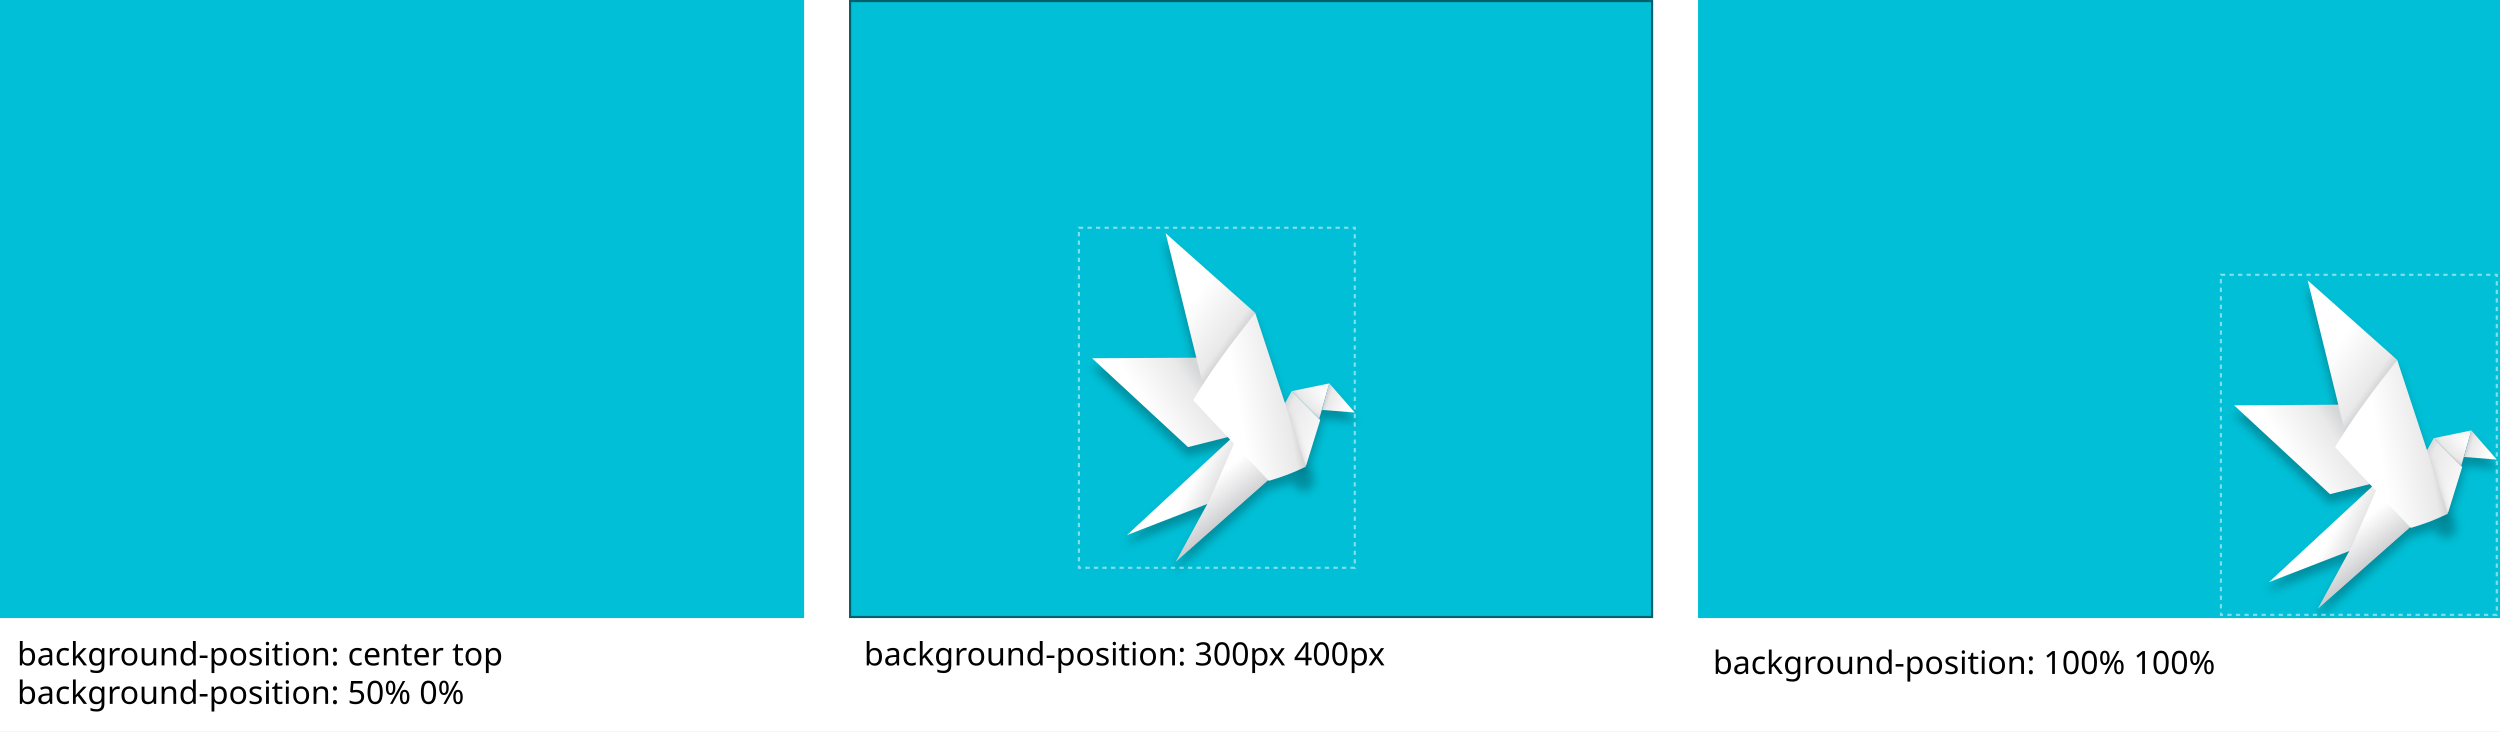
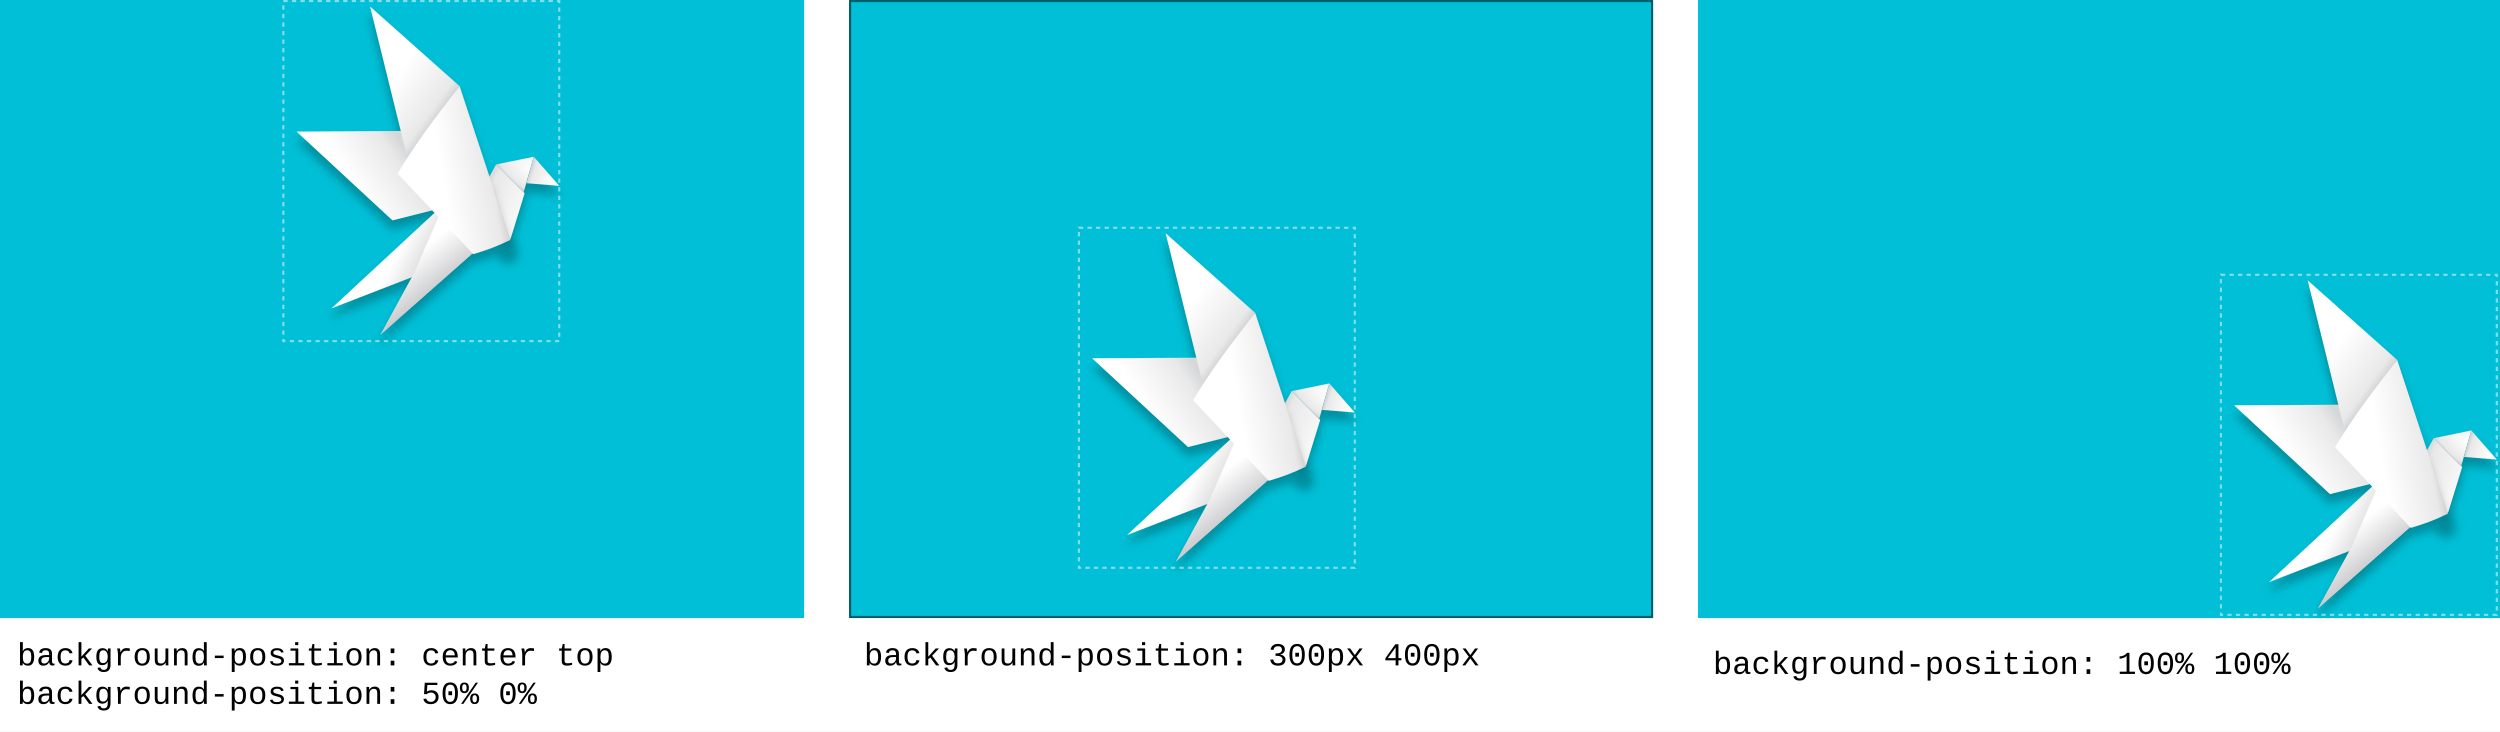
- <svg xmlns="http://www.w3.org/2000/svg" width="1169" height="342" viewBox="0 0 1169 342" fill="none">
+ <svg xmlns="http://www.w3.org/2000/svg" fill="none" viewBox="0 0 1169 342">
+   <defs />
+   <style>
+     text{font-family:'Roboto Mono','Courier New',Courier,monospace}
+   </style>
  <g id="background-pos" clip-path="url(#clip0)">
-     <rect width="1169" height="342" fill="white" />
+     <rect width="1169" height="342" fill="#fff" />
    <rect id="Rectangle 177" width="376" height="289" fill="#00BFD6" />
-     <text id="background-position: center top background-position: 50% 0%" fill="black" xml:space="preserve" style="white-space: pre" font-family="Roboto Mono" font-size="15" letter-spacing="0em">
-       <tspan x="8" y="311.127">background-position: center top
- </tspan>
-       <tspan x="8" y="329.127">background-position: 50% 0%
- </tspan>
+     <text id="background-position: center top background-position: 50% 0%" fill="#000" font-family="Roboto Mono" font-size="15" letter-spacing="0em" style="white-space:pre" xml:space="preserve">
+       <tspan x="8" y="311.13">background-position: center top </tspan>
+       <tspan x="8" y="329.13">background-position: 50% 0%</tspan>
    </text>
-     <text id="background-position: 300px 400px" fill="black" xml:space="preserve" style="white-space: pre" font-family="Roboto Mono" font-size="15" letter-spacing="0em">
-       <tspan x="404" y="311.127">background-position: 300px 400px
- </tspan>
+     <text id="background-position: 300px 400px" fill="#000" font-family="Roboto Mono" font-size="15" letter-spacing="0em" style="white-space:pre" xml:space="preserve">
+       <tspan x="404" y="311.13">background-position: 300px 400px</tspan>
    </text>
-     <text id="background-position: 100% 100%" fill="black" xml:space="preserve" style="white-space: pre" font-family="Roboto Mono" font-size="15" letter-spacing="0em">
-       <tspan x="801" y="315.127">background-position: 100% 100%
- </tspan>
+     <text id="background-position: 100% 100%" fill="#000" font-family="Roboto Mono" font-size="15" letter-spacing="0em" style="white-space:pre" xml:space="preserve">
+       <tspan x="801" y="315.13">background-position: 100% 100%</tspan>
    </text>
    <g id="Rectangle 178">
-       <rect x="397" width="376" height="289" fill="#00BFD6" />
-       <rect x="397.5" y="0.5" width="375" height="288" stroke="black" stroke-opacity="0.5" />
-     </g>
-     <rect id="Rectangle 179" x="794" width="376" height="289" fill="#00BFD6" />
+       <rect width="376" height="289" x="397" fill="#00BFD6" />
+       <rect width="375" height="288" x="397.5" y=".5" stroke="#000" stroke-opacity=".5" />
+     </g>
+     <rect id="Rectangle 179" width="376" height="289" x="794" fill="#00BFD6" />
    <g id="Group 266">
      <g id="BIRD" filter="url(#filter0_d)">
-         <path id="Vector" d="M577.676 230.263L610.793 217.545L617.332 196.373L603.983 182.89L577.676 230.263Z" fill="url(#paint0_linear)" />
+         <path id="Vector" fill="url(#paint0_linear)" d="M577.68 230.26l33.11-12.72 6.54-21.17-13.35-13.48-26.3 47.37z" />
        <g id="Vector 1" filter="url(#filter1_d)">
-           <path d="M600.759 188.448L593.625 198.847L610.458 218.053L600.759 188.448Z" fill="#C4C4C4" />
+           <path fill="#C4C4C4" d="M600.76 188.45l-7.13 10.4 16.83 19.2-9.7-29.6z" />
        </g>
-         <path id="Vector_2" d="M510.656 167.519L555.514 209.063L585.029 201.613L563.497 167.224L510.656 167.519Z" fill="url(#paint1_linear)" />
-         <path id="Subtract" fill-rule="evenodd" clip-rule="evenodd" d="M545.058 109.058L586.932 146.296L563.548 184.102L545.058 109.058Z" fill="url(#paint2_linear)" />
-         <path id="Vector_3" d="M603.982 182.89L616.856 195.908L621.587 179.267L603.982 182.89Z" fill="url(#paint3_radial)" />
-         <path id="Vector_4" d="M526.976 250.197L579.471 201.551L591.475 214.504L549.852 262.293L592.45 224.851L526.976 250.197Z" fill="url(#paint4_linear)" />
-         <path id="Vector_5" d="M579.385 201.95L595.668 222.128L549.767 262.693L565.827 233.29L579.385 201.95Z" fill="url(#paint5_linear)" />
-         <path id="Vector_6" d="M586.932 146.297C572.389 164.931 565.624 174.325 557.913 187.136L593.308 224.847C600.606 222.664 604.374 221.181 610.657 218.185L586.932 146.297Z" fill="url(#paint6_linear)" />
-         <path id="Vector_7" d="M633.516 192.908L621.588 179.267L618.132 191.675L633.516 192.908Z" fill="url(#paint7_linear)" />
+         <path id="Vector_2" fill="url(#paint1_linear)" d="M510.66 167.52l44.85 41.54 29.52-7.45-21.53-34.39-52.84.3z" />
+         <path id="Subtract" fill="url(#paint2_linear)" fill-rule="evenodd" d="M545.06 109.06l41.87 37.24-23.38 37.8-18.5-75.04z" clip-rule="evenodd" />
+         <path id="Vector_3" fill="url(#paint3_radial)" d="M603.98 182.89l12.88 13.02 4.73-16.64-17.6 3.62z" />
+         <path id="Vector_4" fill="url(#paint4_linear)" d="M526.98 250.2l52.5-48.65 12 12.95-41.63 47.8 42.6-37.45-65.47 25.35z" />
+         <path id="Vector_5" fill="url(#paint5_linear)" d="M579.38 201.95l16.29 20.18-45.9 40.56 16.06-29.4 13.55-31.34z" />
+         <path id="Vector_6" fill="url(#paint6_linear)" d="M586.93 146.3c-14.54 18.63-21.3 28.02-29.02 40.84l35.4 37.7c7.3-2.18 11.06-3.66 17.35-6.66l-23.73-71.88z" />
+         <path id="Vector_7" fill="url(#paint7_linear)" d="M633.52 192.9l-11.93-13.63-3.46 12.4 15.39 1.24z" />
      </g>
-       <rect id="Rectangle 181" x="504.5" y="106.5" width="129" height="159" stroke="white" stroke-opacity="0.5" stroke-dasharray="2 2" />
+       <rect id="Rectangle 181" width="129" height="159" x="504.5" y="106.5" stroke="#fff" stroke-dasharray="2 2" stroke-opacity=".5" />
    </g>
    <g id="Group 267">
      <g id="BIRD_2" filter="url(#filter2_d)">
-         <path id="Vector_8" d="M1111.68 252.263L1144.79 239.545L1151.33 218.373L1137.98 204.89L1111.68 252.263Z" fill="url(#paint8_linear)" />
+         <path id="Vector_8" fill="url(#paint8_linear)" d="M1111.68 252.26l33.11-12.72 6.54-21.17-13.35-13.48-26.3 47.37z" />
        <g id="Vector 1_2" filter="url(#filter3_d)">
-           <path d="M1134.76 210.448L1127.62 220.847L1144.46 240.053L1134.76 210.448Z" fill="#C4C4C4" />
+           <path fill="#C4C4C4" d="M1134.76 210.45l-7.14 10.4 16.84 19.2-9.7-29.6z" />
        </g>
-         <path id="Vector_9" d="M1044.66 189.519L1089.51 231.063L1119.03 223.613L1097.5 189.224L1044.66 189.519Z" fill="url(#paint9_linear)" />
-         <path id="Subtract_2" fill-rule="evenodd" clip-rule="evenodd" d="M1079.06 131.058L1120.93 168.296L1097.55 206.102L1079.06 131.058Z" fill="url(#paint10_linear)" />
-         <path id="Vector_10" d="M1137.98 204.89L1150.86 217.908L1155.59 201.267L1137.98 204.89Z" fill="url(#paint11_radial)" />
-         <path id="Vector_11" d="M1060.98 272.197L1113.47 223.551L1125.47 236.504L1083.85 284.293L1126.45 246.851L1060.98 272.197Z" fill="url(#paint12_linear)" />
-         <path id="Vector_12" d="M1113.38 223.95L1129.67 244.128L1083.77 284.693L1099.83 255.29L1113.38 223.95Z" fill="url(#paint13_linear)" />
-         <path id="Vector_13" d="M1120.93 168.297C1106.39 186.931 1099.62 196.325 1091.91 209.136L1127.31 246.847C1134.61 244.664 1138.37 243.181 1144.66 240.185L1120.93 168.297Z" fill="url(#paint14_linear)" />
-         <path id="Vector_14" d="M1167.52 214.908L1155.59 201.267L1152.13 213.675L1167.52 214.908Z" fill="url(#paint15_linear)" />
+         <path id="Vector_9" fill="url(#paint9_linear)" d="M1044.66 189.52l44.85 41.54 29.52-7.45-21.53-34.39-52.84.3z" />
+         <path id="Subtract_2" fill="url(#paint10_linear)" fill-rule="evenodd" d="M1079.06 131.06l41.87 37.24-23.38 37.8-18.49-75.04z" clip-rule="evenodd" />
+         <path id="Vector_10" fill="url(#paint11_radial)" d="M1137.98 204.89l12.88 13.02 4.73-16.64-17.61 3.62z" />
+         <path id="Vector_11" fill="url(#paint12_linear)" d="M1060.98 272.2l52.49-48.65 12 12.95-41.62 47.8 42.6-37.45-65.47 25.35z" />
+         <path id="Vector_12" fill="url(#paint13_linear)" d="M1113.38 223.95l16.29 20.18-45.9 40.56 16.06-29.4 13.55-31.34z" />
+         <path id="Vector_13" fill="url(#paint14_linear)" d="M1120.93 168.3c-14.54 18.63-21.31 28.02-29.02 40.84l35.4 37.7c7.3-2.18 11.06-3.66 17.35-6.66l-23.73-71.88z" />
+         <path id="Vector_14" fill="url(#paint15_linear)" d="M1167.52 214.9l-11.93-13.63-3.46 12.4 15.39 1.24z" />
      </g>
-       <rect id="Rectangle 181_2" x="1038.5" y="128.5" width="129" height="159" stroke="white" stroke-opacity="0.5" stroke-dasharray="2 2" />
+       <rect id="Rectangle 181_2" width="129" height="159" x="1038.5" y="128.5" stroke="#fff" stroke-dasharray="2 2" stroke-opacity=".5" />
+     </g>
+     <g id="Group 265">
+       <g id="BIRD_3" filter="url(#filter4_d)">
+         <path id="Vector_15" fill="url(#paint16_linear)" d="M205.68 124.26l33.11-12.72 6.54-21.17-13.35-13.48-26.3 47.37z" />
+         <g id="Vector 1_3" filter="url(#filter5_d)">
+           <path fill="#C4C4C4" d="M228.76 82.45l-7.13 10.4 16.83 19.2-9.7-29.6z" />
+         </g>
+         <path id="Vector_16" fill="url(#paint17_linear)" d="M138.66 61.52l44.85 41.54 29.52-7.45-21.53-34.39-52.84.3z" />
+         <path id="Subtract_3" fill="url(#paint18_linear)" fill-rule="evenodd" d="M173.06 3.06l41.87 37.24-23.38 37.8-18.5-75.04z" clip-rule="evenodd" />
+         <path id="Vector_17" fill="url(#paint19_radial)" d="M231.98 76.89l12.88 13.02 4.73-16.64-17.6 3.62z" />
+         <path id="Vector_18" fill="url(#paint20_linear)" d="M154.98 144.2l52.5-48.65 12 12.95-41.63 47.8 42.6-37.45-65.47 25.35z" />
+         <path id="Vector_19" fill="url(#paint21_linear)" d="M207.38 95.95l16.29 20.18-45.9 40.56 16.06-29.4 13.55-31.34z" />
+         <path id="Vector_20" fill="url(#paint22_linear)" d="M214.93 40.3c-14.54 18.63-21.3 28.03-29.02 40.84l35.4 37.7c7.3-2.18 11.06-3.66 17.35-6.66L214.93 40.3z" />
+         <path id="Vector_21" fill="url(#paint23_linear)" d="M261.52 86.9l-11.93-13.63-3.46 12.4 15.39 1.24z" />
+       </g>
+       <rect id="Rectangle 181_3" width="129" height="159" x="132.5" y=".5" stroke="#fff" stroke-dasharray="2 2" stroke-opacity=".5" />
    </g>
  </g>
  <defs>
-     <filter id="filter0_d" x="506.656" y="102.303" width="130.86" height="177.757" filterUnits="userSpaceOnUse" color-interpolation-filters="sRGB">
-       <feFlood flood-opacity="0" result="BackgroundImageFix" />
-       <feColorMatrix in="SourceAlpha" type="matrix" values="0 0 0 0 0 0 0 0 0 0 0 0 0 0 0 0 0 0 127 0" />
-       <feOffset dy="4" />
-       <feGaussianBlur stdDeviation="2" />
-       <feColorMatrix type="matrix" values="0 0 0 0 0 0 0 0 0 0 0 0 0 0 0 0 0 0 0.25 0" />
-       <feBlend mode="normal" in2="BackgroundImageFix" result="effect1_dropShadow" />
-       <feBlend mode="normal" in="SourceGraphic" in2="effect1_dropShadow" result="shape" />
-     </filter>
-     <filter id="filter1_d" x="587.861" y="187.736" width="26.597" height="40.861" filterUnits="userSpaceOnUse" color-interpolation-filters="sRGB">
-       <feFlood flood-opacity="0" result="BackgroundImageFix" />
-       <feColorMatrix in="SourceAlpha" type="matrix" values="0 0 0 0 0 0 0 0 0 0 0 0 0 0 0 0 0 0 127 0" />
-       <feOffset dy="4" />
-       <feGaussianBlur stdDeviation="2" />
-       <feColorMatrix type="matrix" values="0 0 0 0 0 0 0 0 0 0 0 0 0 0 0 0 0 0 0.25 0" />
-       <feBlend mode="normal" in2="BackgroundImageFix" result="effect1_dropShadow" />
-       <feBlend mode="normal" in="SourceGraphic" in2="effect1_dropShadow" result="shape" />
-     </filter>
-     <filter id="filter2_d" x="1040.66" y="124.303" width="130.86" height="177.757" filterUnits="userSpaceOnUse" color-interpolation-filters="sRGB">
-       <feFlood flood-opacity="0" result="BackgroundImageFix" />
-       <feColorMatrix in="SourceAlpha" type="matrix" values="0 0 0 0 0 0 0 0 0 0 0 0 0 0 0 0 0 0 127 0" />
-       <feOffset dy="4" />
-       <feGaussianBlur stdDeviation="2" />
-       <feColorMatrix type="matrix" values="0 0 0 0 0 0 0 0 0 0 0 0 0 0 0 0 0 0 0.25 0" />
-       <feBlend mode="normal" in2="BackgroundImageFix" result="effect1_dropShadow" />
-       <feBlend mode="normal" in="SourceGraphic" in2="effect1_dropShadow" result="shape" />
-     </filter>
-     <filter id="filter3_d" x="1121.86" y="209.736" width="26.597" height="40.861" filterUnits="userSpaceOnUse" color-interpolation-filters="sRGB">
-       <feFlood flood-opacity="0" result="BackgroundImageFix" />
-       <feColorMatrix in="SourceAlpha" type="matrix" values="0 0 0 0 0 0 0 0 0 0 0 0 0 0 0 0 0 0 127 0" />
-       <feOffset dy="4" />
-       <feGaussianBlur stdDeviation="2" />
-       <feColorMatrix type="matrix" values="0 0 0 0 0 0 0 0 0 0 0 0 0 0 0 0 0 0 0.25 0" />
-       <feBlend mode="normal" in2="BackgroundImageFix" result="effect1_dropShadow" />
-       <feBlend mode="normal" in="SourceGraphic" in2="effect1_dropShadow" result="shape" />
-     </filter>
-     <linearGradient id="paint0_linear" x1="619.952" y1="216.615" x2="586.452" y2="201.582" gradientUnits="userSpaceOnUse">
-       <stop stop-color="white" />
-       <stop offset="0.696" stop-color="#E9E9EA" />
-       <stop offset="0.857" stop-color="#C5C6C8" />
-     </linearGradient>
-     <linearGradient id="paint1_linear" x1="535.771" y1="189.78" x2="560.45" y2="173.979" gradientUnits="userSpaceOnUse">
-       <stop stop-color="white" />
-       <stop offset="0.771" stop-color="#E9E9EA" />
+     <linearGradient id="paint0_linear" x1="619.95" x2="586.45" y1="216.62" y2="201.58" gradientUnits="userSpaceOnUse">
+       <stop stop-color="#fff" />
+       <stop offset=".7" stop-color="#E9E9EA" />
+       <stop offset=".86" stop-color="#C5C6C8" />
+     </linearGradient>
+     <linearGradient id="paint1_linear" x1="535.77" x2="560.45" y1="189.78" y2="173.98" gradientUnits="userSpaceOnUse">
+       <stop stop-color="#fff" />
+       <stop offset=".77" stop-color="#E9E9EA" />
      <stop offset="1" stop-color="#D6D7D8" />
    </linearGradient>
-     <linearGradient id="paint2_linear" x1="551.982" y1="148.674" x2="576.117" y2="166.172" gradientUnits="userSpaceOnUse">
-       <stop stop-color="white" />
-       <stop offset="0.771" stop-color="#E9E9EA" />
-       <stop offset="0.99" stop-color="#C5C6C8" />
-     </linearGradient>
-     <radialGradient id="paint3_radial" cx="0" cy="0" r="1" gradientUnits="userSpaceOnUse" gradientTransform="translate(621.49 185.641) rotate(123.371) scale(11.735 24.1776)">
-       <stop stop-color="white" />
-       <stop offset="0.771" stop-color="#E9E9EA" />
-       <stop offset="0.99" stop-color="#C5C6C8" />
+     <linearGradient id="paint2_linear" x1="551.98" x2="576.12" y1="148.67" y2="166.17" gradientUnits="userSpaceOnUse">
+       <stop stop-color="#fff" />
+       <stop offset=".77" stop-color="#E9E9EA" />
+       <stop offset=".99" stop-color="#C5C6C8" />
+     </linearGradient>
+     <linearGradient id="paint4_linear" x1="554.65" x2="574.16" y1="230.53" y2="241.05" gradientUnits="userSpaceOnUse">
+       <stop stop-color="#fff" />
+       <stop offset=".39" stop-color="#E9E9EA" />
+       <stop offset=".99" stop-color="#C5C6C8" />
+     </linearGradient>
+     <linearGradient id="paint5_linear" x1="559.39" x2="572.59" y1="230.28" y2="247.19" gradientUnits="userSpaceOnUse">
+       <stop stop-color="#fff" />
+       <stop offset=".39" stop-color="#E9E9EA" />
+       <stop offset=".99" stop-color="#C5C6C8" />
+     </linearGradient>
+     <linearGradient id="paint6_linear" x1="577.68" x2="605.97" y1="182.29" y2="177.35" gradientUnits="userSpaceOnUse">
+       <stop stop-color="#fff" />
+       <stop offset=".77" stop-color="#E9E9EA" />
+       <stop offset=".99" stop-color="#C5C6C8" />
+     </linearGradient>
+     <linearGradient id="paint7_linear" x1="630.42" x2="618.25" y1="191.08" y2="187.38" gradientUnits="userSpaceOnUse">
+       <stop stop-color="#fff" />
+       <stop offset=".77" stop-color="#E9E9EA" />
+       <stop offset=".99" stop-color="#C5C6C8" />
+     </linearGradient>
+     <linearGradient id="paint8_linear" x1="1153.95" x2="1120.45" y1="238.62" y2="223.58" gradientUnits="userSpaceOnUse">
+       <stop stop-color="#fff" />
+       <stop offset=".7" stop-color="#E9E9EA" />
+       <stop offset=".86" stop-color="#C5C6C8" />
+     </linearGradient>
+     <linearGradient id="paint9_linear" x1="1069.77" x2="1094.45" y1="211.78" y2="195.98" gradientUnits="userSpaceOnUse">
+       <stop stop-color="#fff" />
+       <stop offset=".77" stop-color="#E9E9EA" />
+       <stop offset="1" stop-color="#D6D7D8" />
+     </linearGradient>
+     <linearGradient id="paint10_linear" x1="1085.98" x2="1110.12" y1="170.67" y2="188.17" gradientUnits="userSpaceOnUse">
+       <stop stop-color="#fff" />
+       <stop offset=".77" stop-color="#E9E9EA" />
+       <stop offset=".99" stop-color="#C5C6C8" />
+     </linearGradient>
+     <linearGradient id="paint12_linear" x1="1088.65" x2="1108.16" y1="252.53" y2="263.05" gradientUnits="userSpaceOnUse">
+       <stop stop-color="#fff" />
+       <stop offset=".39" stop-color="#E9E9EA" />
+       <stop offset=".99" stop-color="#C5C6C8" />
+     </linearGradient>
+     <linearGradient id="paint13_linear" x1="1093.39" x2="1106.59" y1="252.28" y2="269.19" gradientUnits="userSpaceOnUse">
+       <stop stop-color="#fff" />
+       <stop offset=".39" stop-color="#E9E9EA" />
+       <stop offset=".99" stop-color="#C5C6C8" />
+     </linearGradient>
+     <linearGradient id="paint14_linear" x1="1111.68" x2="1139.97" y1="204.29" y2="199.35" gradientUnits="userSpaceOnUse">
+       <stop stop-color="#fff" />
+       <stop offset=".77" stop-color="#E9E9EA" />
+       <stop offset=".99" stop-color="#C5C6C8" />
+     </linearGradient>
+     <linearGradient id="paint15_linear" x1="1164.42" x2="1152.25" y1="213.08" y2="209.38" gradientUnits="userSpaceOnUse">
+       <stop stop-color="#fff" />
+       <stop offset=".77" stop-color="#E9E9EA" />
+       <stop offset=".99" stop-color="#C5C6C8" />
+     </linearGradient>
+     <linearGradient id="paint16_linear" x1="247.95" x2="214.45" y1="110.61" y2="95.58" gradientUnits="userSpaceOnUse">
+       <stop stop-color="#fff" />
+       <stop offset=".7" stop-color="#E9E9EA" />
+       <stop offset=".86" stop-color="#C5C6C8" />
+     </linearGradient>
+     <linearGradient id="paint17_linear" x1="163.77" x2="188.45" y1="83.78" y2="67.98" gradientUnits="userSpaceOnUse">
+       <stop stop-color="#fff" />
+       <stop offset=".77" stop-color="#E9E9EA" />
+       <stop offset="1" stop-color="#D6D7D8" />
+     </linearGradient>
+     <linearGradient id="paint18_linear" x1="179.98" x2="204.12" y1="42.67" y2="60.17" gradientUnits="userSpaceOnUse">
+       <stop stop-color="#fff" />
+       <stop offset=".77" stop-color="#E9E9EA" />
+       <stop offset=".99" stop-color="#C5C6C8" />
+     </linearGradient>
+     <linearGradient id="paint20_linear" x1="182.65" x2="202.16" y1="124.53" y2="135.05" gradientUnits="userSpaceOnUse">
+       <stop stop-color="#fff" />
+       <stop offset=".39" stop-color="#E9E9EA" />
+       <stop offset=".99" stop-color="#C5C6C8" />
+     </linearGradient>
+     <linearGradient id="paint21_linear" x1="187.39" x2="200.59" y1="124.28" y2="141.19" gradientUnits="userSpaceOnUse">
+       <stop stop-color="#fff" />
+       <stop offset=".39" stop-color="#E9E9EA" />
+       <stop offset=".99" stop-color="#C5C6C8" />
+     </linearGradient>
+     <linearGradient id="paint22_linear" x1="205.68" x2="233.97" y1="76.29" y2="71.35" gradientUnits="userSpaceOnUse">
+       <stop stop-color="#fff" />
+       <stop offset=".77" stop-color="#E9E9EA" />
+       <stop offset=".99" stop-color="#C5C6C8" />
+     </linearGradient>
+     <linearGradient id="paint23_linear" x1="258.42" x2="246.25" y1="85.08" y2="81.38" gradientUnits="userSpaceOnUse">
+       <stop stop-color="#fff" />
+       <stop offset=".77" stop-color="#E9E9EA" />
+       <stop offset=".99" stop-color="#C5C6C8" />
+     </linearGradient>
+     <filter id="filter0_d" width="130.86" height="177.76" x="506.66" y="102.3" color-interpolation-filters="sRGB" filterUnits="userSpaceOnUse">
+       <feFlood flood-opacity="0" result="BackgroundImageFix" />
+       <feColorMatrix in="SourceAlpha" values="0 0 0 0 0 0 0 0 0 0 0 0 0 0 0 0 0 0 127 0" />
+       <feOffset dy="4" />
+       <feGaussianBlur stdDeviation="2" />
+       <feColorMatrix values="0 0 0 0 0 0 0 0 0 0 0 0 0 0 0 0 0 0 0.25 0" />
+       <feBlend in2="BackgroundImageFix" result="effect1_dropShadow" />
+       <feBlend in="SourceGraphic" in2="effect1_dropShadow" result="shape" />
+     </filter>
+     <filter id="filter1_d" width="26.6" height="40.86" x="587.86" y="187.74" color-interpolation-filters="sRGB" filterUnits="userSpaceOnUse">
+       <feFlood flood-opacity="0" result="BackgroundImageFix" />
+       <feColorMatrix in="SourceAlpha" values="0 0 0 0 0 0 0 0 0 0 0 0 0 0 0 0 0 0 127 0" />
+       <feOffset dy="4" />
+       <feGaussianBlur stdDeviation="2" />
+       <feColorMatrix values="0 0 0 0 0 0 0 0 0 0 0 0 0 0 0 0 0 0 0.25 0" />
+       <feBlend in2="BackgroundImageFix" result="effect1_dropShadow" />
+       <feBlend in="SourceGraphic" in2="effect1_dropShadow" result="shape" />
+     </filter>
+     <filter id="filter2_d" width="130.86" height="177.76" x="1040.66" y="124.3" color-interpolation-filters="sRGB" filterUnits="userSpaceOnUse">
+       <feFlood flood-opacity="0" result="BackgroundImageFix" />
+       <feColorMatrix in="SourceAlpha" values="0 0 0 0 0 0 0 0 0 0 0 0 0 0 0 0 0 0 127 0" />
+       <feOffset dy="4" />
+       <feGaussianBlur stdDeviation="2" />
+       <feColorMatrix values="0 0 0 0 0 0 0 0 0 0 0 0 0 0 0 0 0 0 0.25 0" />
+       <feBlend in2="BackgroundImageFix" result="effect1_dropShadow" />
+       <feBlend in="SourceGraphic" in2="effect1_dropShadow" result="shape" />
+     </filter>
+     <filter id="filter3_d" width="26.6" height="40.86" x="1121.86" y="209.74" color-interpolation-filters="sRGB" filterUnits="userSpaceOnUse">
+       <feFlood flood-opacity="0" result="BackgroundImageFix" />
+       <feColorMatrix in="SourceAlpha" values="0 0 0 0 0 0 0 0 0 0 0 0 0 0 0 0 0 0 127 0" />
+       <feOffset dy="4" />
+       <feGaussianBlur stdDeviation="2" />
+       <feColorMatrix values="0 0 0 0 0 0 0 0 0 0 0 0 0 0 0 0 0 0 0.25 0" />
+       <feBlend in2="BackgroundImageFix" result="effect1_dropShadow" />
+       <feBlend in="SourceGraphic" in2="effect1_dropShadow" result="shape" />
+     </filter>
+     <filter id="filter4_d" width="130.86" height="177.76" x="134.66" y="-3.7" color-interpolation-filters="sRGB" filterUnits="userSpaceOnUse">
+       <feFlood flood-opacity="0" result="BackgroundImageFix" />
+       <feColorMatrix in="SourceAlpha" values="0 0 0 0 0 0 0 0 0 0 0 0 0 0 0 0 0 0 127 0" />
+       <feOffset dy="4" />
+       <feGaussianBlur stdDeviation="2" />
+       <feColorMatrix values="0 0 0 0 0 0 0 0 0 0 0 0 0 0 0 0 0 0 0.25 0" />
+       <feBlend in2="BackgroundImageFix" result="effect1_dropShadow" />
+       <feBlend in="SourceGraphic" in2="effect1_dropShadow" result="shape" />
+     </filter>
+     <filter id="filter5_d" width="26.6" height="40.86" x="215.86" y="81.74" color-interpolation-filters="sRGB" filterUnits="userSpaceOnUse">
+       <feFlood flood-opacity="0" result="BackgroundImageFix" />
+       <feColorMatrix in="SourceAlpha" values="0 0 0 0 0 0 0 0 0 0 0 0 0 0 0 0 0 0 127 0" />
+       <feOffset dy="4" />
+       <feGaussianBlur stdDeviation="2" />
+       <feColorMatrix values="0 0 0 0 0 0 0 0 0 0 0 0 0 0 0 0 0 0 0.25 0" />
+       <feBlend in2="BackgroundImageFix" result="effect1_dropShadow" />
+       <feBlend in="SourceGraphic" in2="effect1_dropShadow" result="shape" />
+     </filter>
+     <radialGradient id="paint3_radial" cx="0" cy="0" r="1" gradientTransform="rotate(123.37 260.74 260.24) scale(11.735 24.1776)" gradientUnits="userSpaceOnUse">
+       <stop stop-color="#fff" />
+       <stop offset=".77" stop-color="#E9E9EA" />
+       <stop offset=".99" stop-color="#C5C6C8" />
    </radialGradient>
-     <linearGradient id="paint4_linear" x1="554.651" y1="230.525" x2="574.159" y2="241.049" gradientUnits="userSpaceOnUse">
-       <stop stop-color="white" />
-       <stop offset="0.392" stop-color="#E9E9EA" />
-       <stop offset="0.99" stop-color="#C5C6C8" />
-     </linearGradient>
-     <linearGradient id="paint5_linear" x1="559.39" y1="230.281" x2="572.592" y2="247.188" gradientUnits="userSpaceOnUse">
-       <stop stop-color="white" />
-       <stop offset="0.392" stop-color="#E9E9EA" />
-       <stop offset="0.99" stop-color="#C5C6C8" />
-     </linearGradient>
-     <linearGradient id="paint6_linear" x1="577.684" y1="182.291" x2="605.97" y2="177.35" gradientUnits="userSpaceOnUse">
-       <stop stop-color="white" />
-       <stop offset="0.771" stop-color="#E9E9EA" />
-       <stop offset="0.99" stop-color="#C5C6C8" />
-     </linearGradient>
-     <linearGradient id="paint7_linear" x1="630.421" y1="191.083" x2="618.25" y2="187.378" gradientUnits="userSpaceOnUse">
-       <stop stop-color="white" />
-       <stop offset="0.771" stop-color="#E9E9EA" />
-       <stop offset="0.99" stop-color="#C5C6C8" />
-     </linearGradient>
-     <linearGradient id="paint8_linear" x1="1153.95" y1="238.615" x2="1120.45" y2="223.582" gradientUnits="userSpaceOnUse">
-       <stop stop-color="white" />
-       <stop offset="0.696" stop-color="#E9E9EA" />
-       <stop offset="0.857" stop-color="#C5C6C8" />
-     </linearGradient>
-     <linearGradient id="paint9_linear" x1="1069.77" y1="211.78" x2="1094.45" y2="195.979" gradientUnits="userSpaceOnUse">
-       <stop stop-color="white" />
-       <stop offset="0.771" stop-color="#E9E9EA" />
-       <stop offset="1" stop-color="#D6D7D8" />
-     </linearGradient>
-     <linearGradient id="paint10_linear" x1="1085.98" y1="170.674" x2="1110.12" y2="188.172" gradientUnits="userSpaceOnUse">
-       <stop stop-color="white" />
-       <stop offset="0.771" stop-color="#E9E9EA" />
-       <stop offset="0.99" stop-color="#C5C6C8" />
-     </linearGradient>
-     <radialGradient id="paint11_radial" cx="0" cy="0" r="1" gradientUnits="userSpaceOnUse" gradientTransform="translate(1155.49 207.641) rotate(123.371) scale(11.735 24.1776)">
-       <stop stop-color="white" />
-       <stop offset="0.771" stop-color="#E9E9EA" />
-       <stop offset="0.99" stop-color="#C5C6C8" />
+     <radialGradient id="paint11_radial" cx="0" cy="0" r="1" gradientTransform="rotate(123.37 521.81 415.1) scale(11.735 24.1776)" gradientUnits="userSpaceOnUse">
+       <stop stop-color="#fff" />
+       <stop offset=".77" stop-color="#E9E9EA" />
+       <stop offset=".99" stop-color="#C5C6C8" />
    </radialGradient>
-     <linearGradient id="paint12_linear" x1="1088.65" y1="252.525" x2="1108.16" y2="263.049" gradientUnits="userSpaceOnUse">
-       <stop stop-color="white" />
-       <stop offset="0.392" stop-color="#E9E9EA" />
-       <stop offset="0.99" stop-color="#C5C6C8" />
-     </linearGradient>
-     <linearGradient id="paint13_linear" x1="1093.39" y1="252.281" x2="1106.59" y2="269.188" gradientUnits="userSpaceOnUse">
-       <stop stop-color="white" />
-       <stop offset="0.392" stop-color="#E9E9EA" />
-       <stop offset="0.99" stop-color="#C5C6C8" />
-     </linearGradient>
-     <linearGradient id="paint14_linear" x1="1111.68" y1="204.291" x2="1139.97" y2="199.35" gradientUnits="userSpaceOnUse">
-       <stop stop-color="white" />
-       <stop offset="0.771" stop-color="#E9E9EA" />
-       <stop offset="0.99" stop-color="#C5C6C8" />
-     </linearGradient>
-     <linearGradient id="paint15_linear" x1="1164.42" y1="213.083" x2="1152.25" y2="209.378" gradientUnits="userSpaceOnUse">
-       <stop stop-color="white" />
-       <stop offset="0.771" stop-color="#E9E9EA" />
-       <stop offset="0.99" stop-color="#C5C6C8" />
-     </linearGradient>
+     <radialGradient id="paint19_radial" cx="0" cy="0" r="1" gradientTransform="rotate(123.37 103.3 107.03) scale(11.735 24.1776)" gradientUnits="userSpaceOnUse">
+       <stop stop-color="#fff" />
+       <stop offset=".77" stop-color="#E9E9EA" />
+       <stop offset=".99" stop-color="#C5C6C8" />
+     </radialGradient>
    <clipPath id="clip0">
-       <rect width="1169" height="342" fill="white" />
+       <rect width="1169" height="342" fill="#fff" />
    </clipPath>
  </defs>
</svg>
